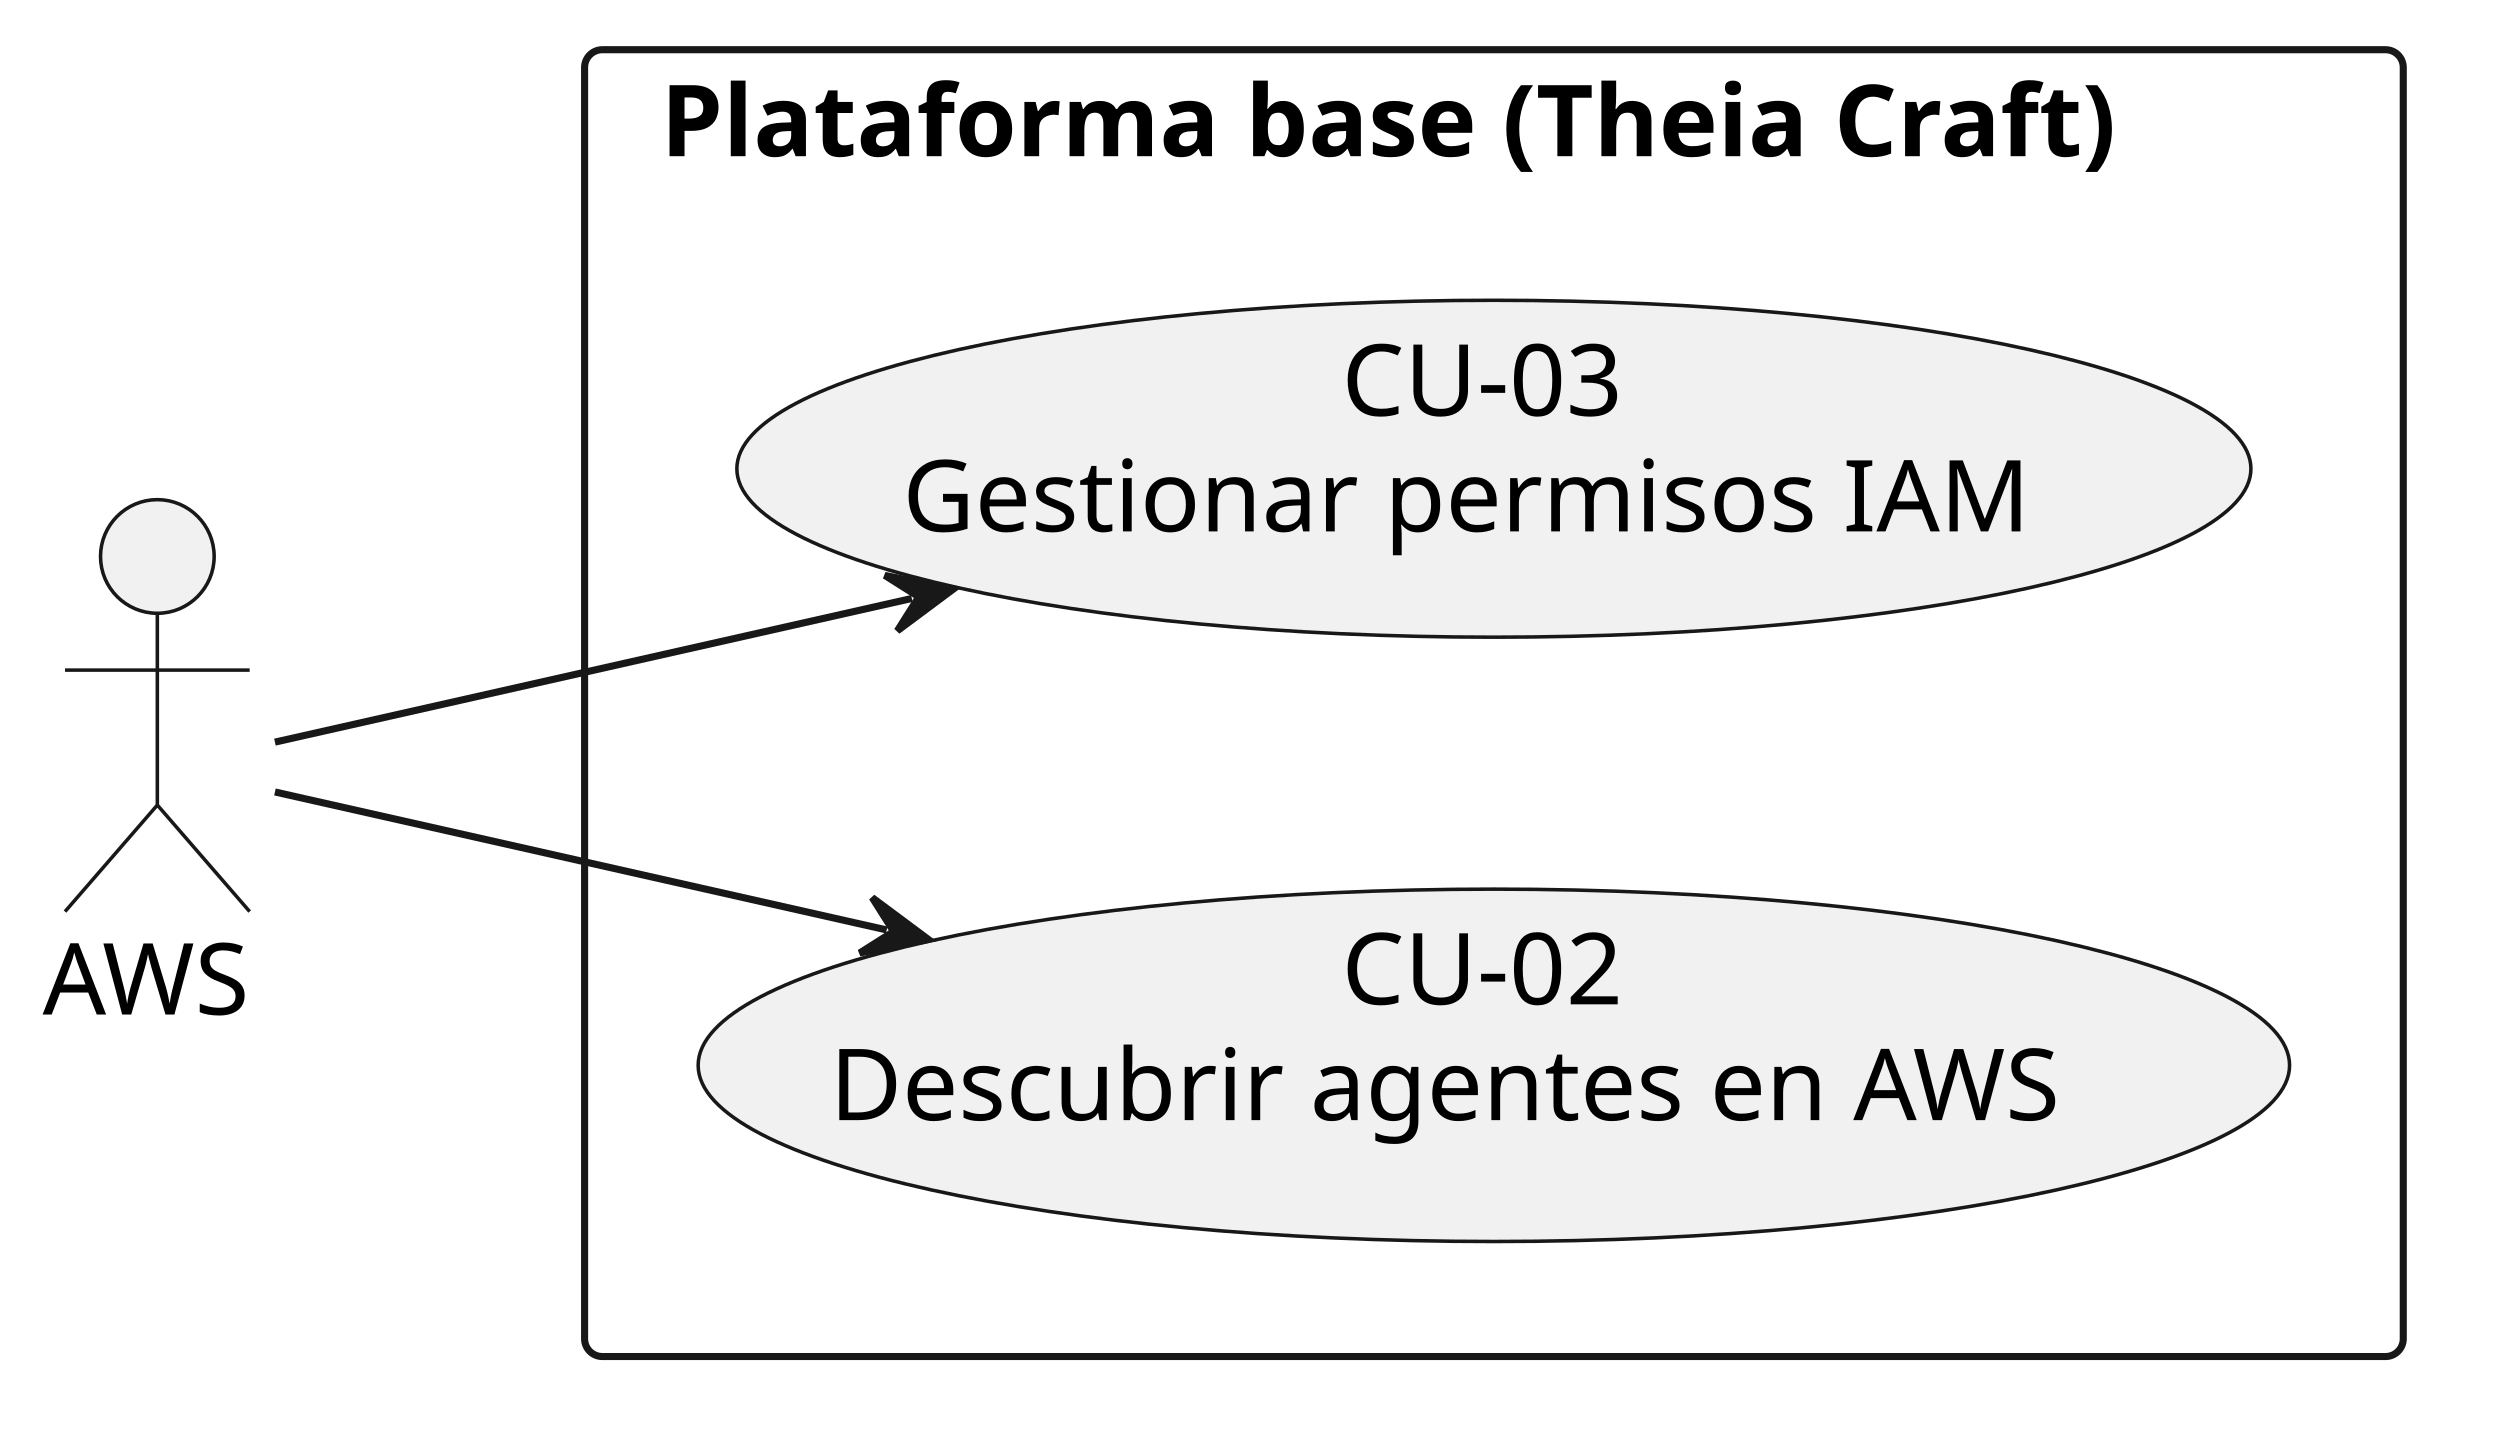
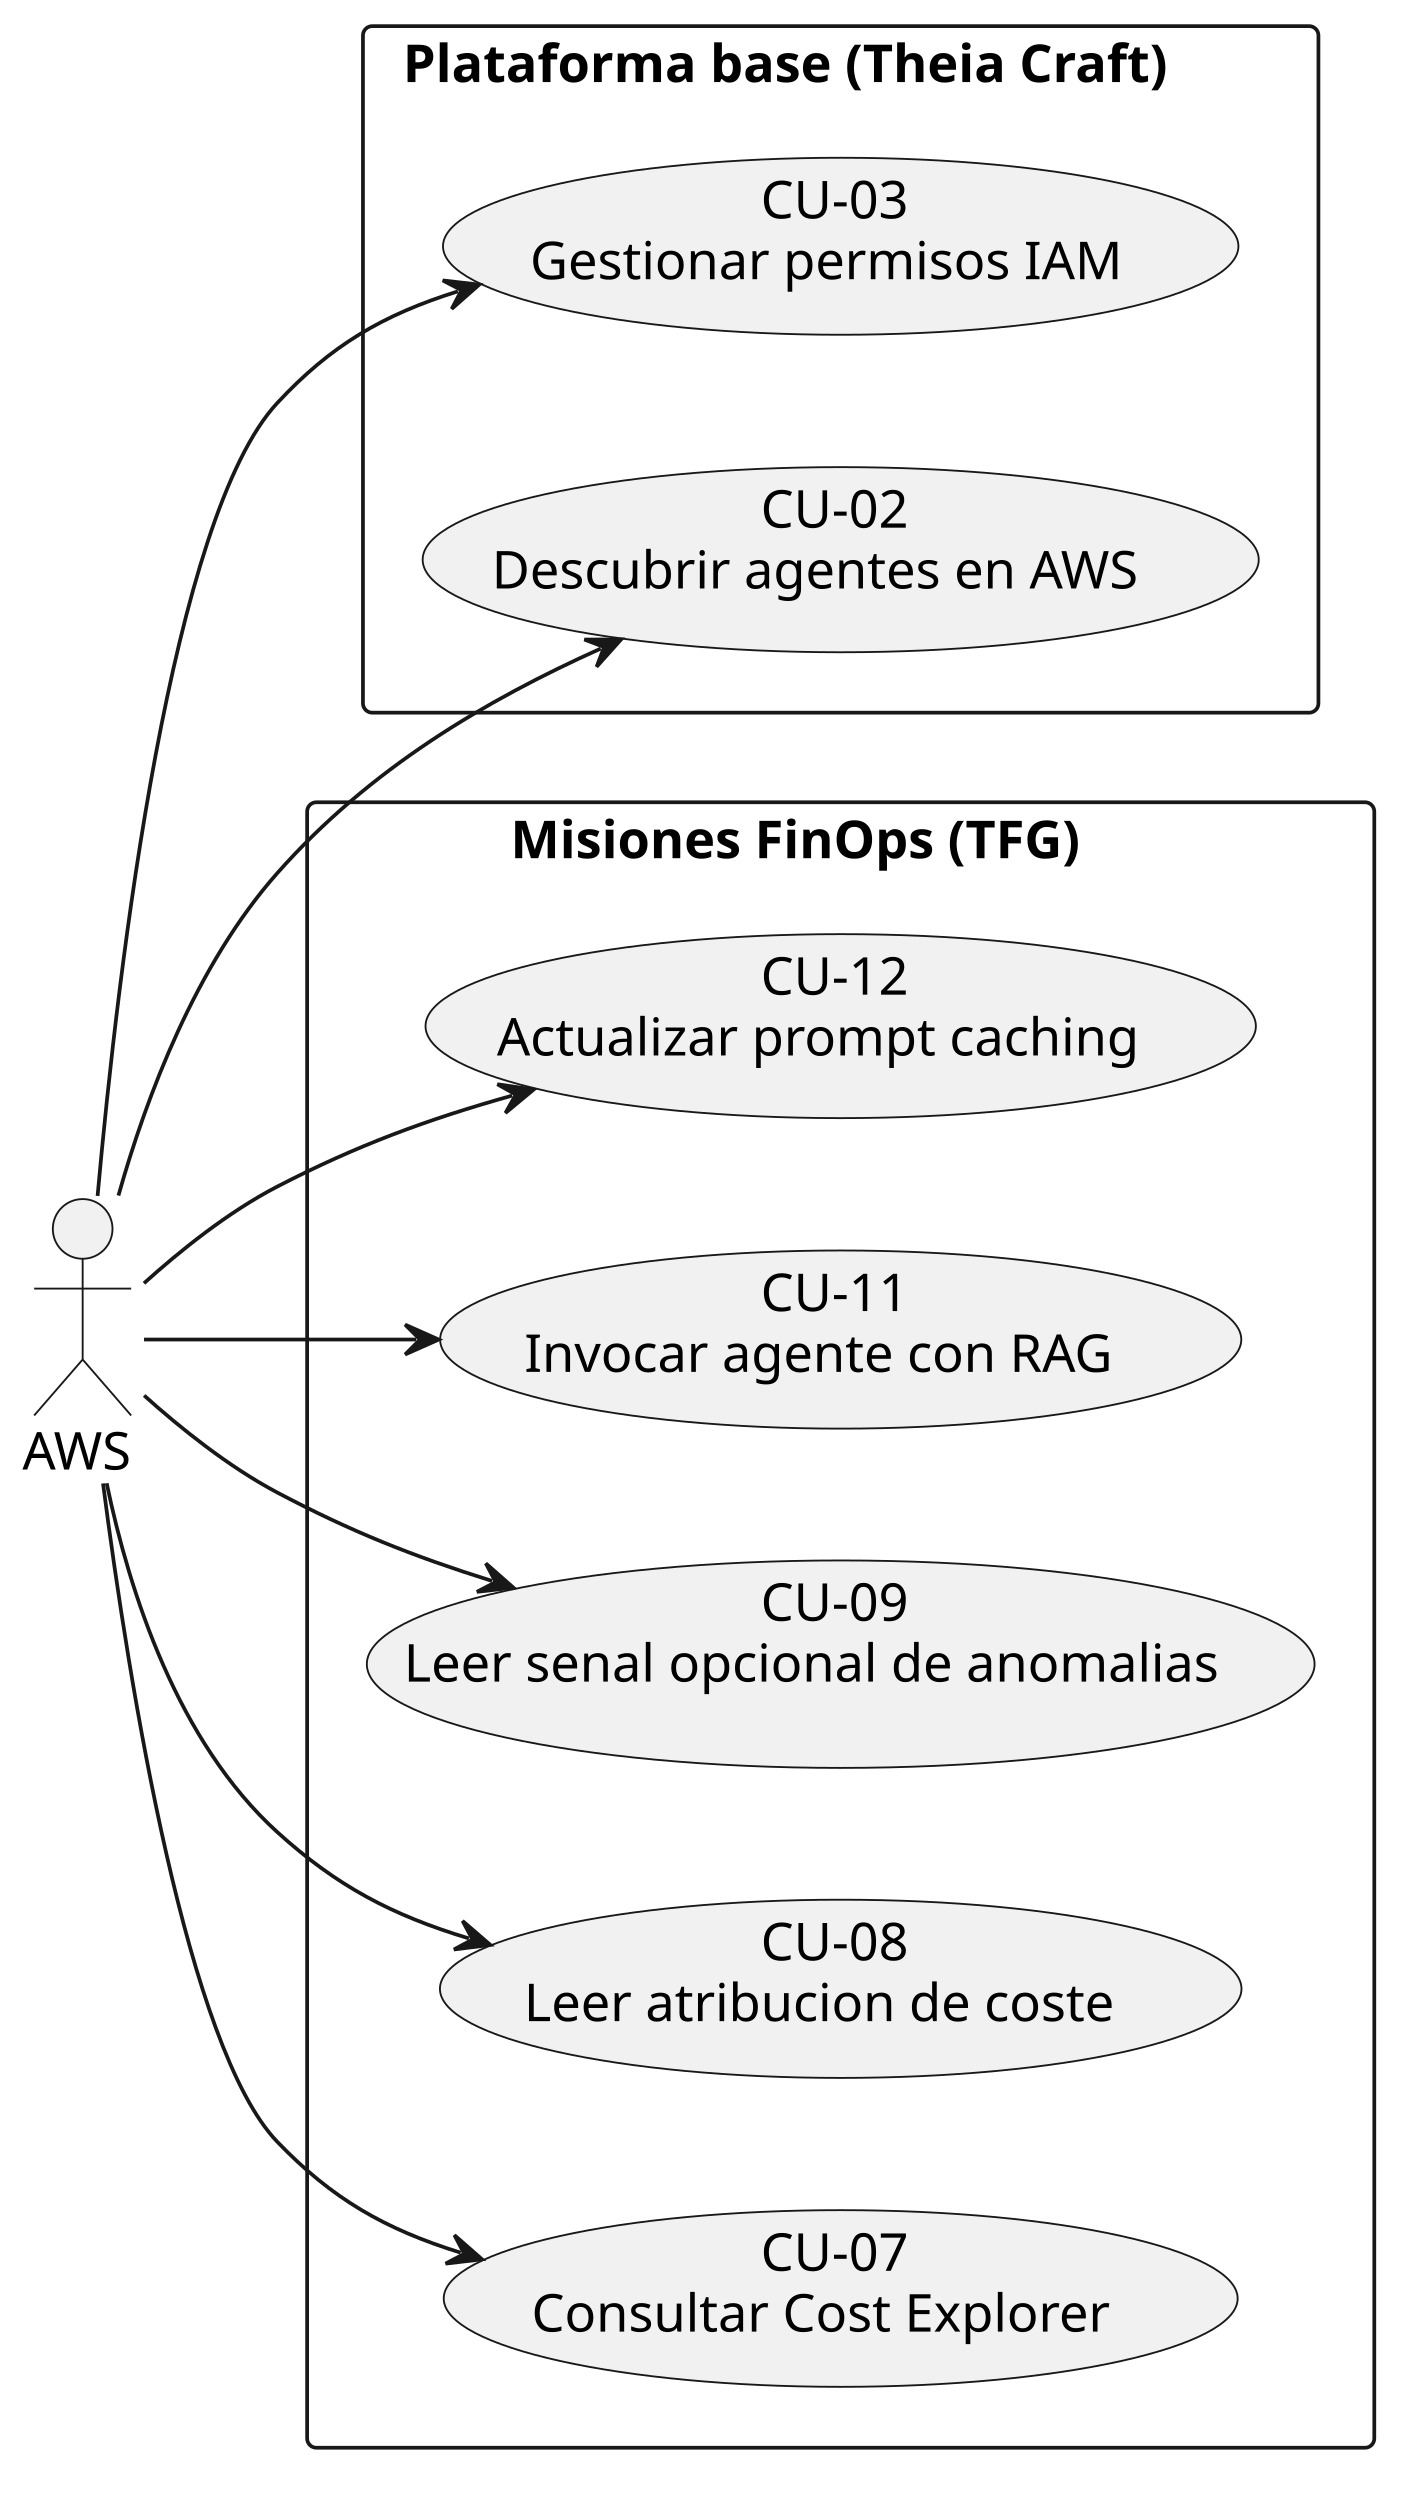
- <svg xmlns="http://www.w3.org/2000/svg" contentStyleType="text/css" data-diagram-type="DESCRIPTION" height="205px" preserveAspectRatio="none" style="width:352px;height:205px;background:#FFFFFF;" version="1.1" viewBox="0 0 352 205" width="352px" zoomAndPan="magnify">
+ <svg xmlns="http://www.w3.org/2000/svg" contentStyleType="text/css" data-diagram-type="DESCRIPTION" height="670px" preserveAspectRatio="none" style="width:382px;height:670px;background:#FFFFFF;" version="1.1" viewBox="0 0 382 670" width="382px" zoomAndPan="magnify">
  <defs />
  <g>
    <g class="cluster" data-qualified-name="Plataforma base .Theia Craft." data-source-line="6" id="ent0003">
-       <rect fill="none" height="184" rx="2.5" ry="2.5" style="stroke:#181818;stroke-width:1;" width="256.07" x="82.31" y="7" />
-       <text fill="#000000" font-family="sans-serif" font-size="14" font-weight="700" lengthAdjust="spacing" textLength="234.678" x="93.006" y="21.995">Plataforma base (Theia Craft)</text>
+       <rect fill="none" height="184" rx="2.5" ry="2.5" style="stroke:#181818;stroke-width:1;" width="256.07" x="97.27" y="7" />
+       <text fill="#000000" font-family="sans-serif" font-size="14" font-weight="700" lengthAdjust="spacing" textLength="234.678" x="107.966" y="21.995">Plataforma base (Theia Craft)</text>
+     </g>
+     <g class="cluster" data-qualified-name="Misiones FinOps .TFG." data-source-line="11" id="ent0006">
+       <rect fill="none" height="441" rx="2.5" ry="2.5" style="stroke:#181818;stroke-width:1;" width="286" x="82.31" y="215" />
+       <text fill="#000000" font-family="sans-serif" font-size="14" font-weight="700" lengthAdjust="spacing" textLength="177.01" x="136.805" y="229.995">Misiones FinOps (TFG)</text>
    </g>
    <g class="entity" data-qualified-name="Plataforma base .Theia Craft..CU02" data-source-line="7" id="ent0004">
-       <ellipse cx="210.336" cy="149.997" fill="#F1F1F1" rx="112.036" ry="24.807" style="stroke:#181818;stroke-width:0.5;" />
-       <text fill="#000000" font-family="sans-serif" font-size="14" lengthAdjust="spacing" textLength="42.889" x="188.892" y="141.413">CU-02</text>
-       <text fill="#000000" font-family="sans-serif" font-size="14" lengthAdjust="spacing" textLength="187.038" x="116.817" y="157.71">Descubrir agentes en AWS</text>
+       <ellipse cx="225.306" cy="149.997" fill="#F1F1F1" rx="112.036" ry="24.807" style="stroke:#181818;stroke-width:0.5;" />
+       <text fill="#000000" font-family="sans-serif" font-size="14" lengthAdjust="spacing" textLength="42.889" x="203.862" y="141.413">CU-02</text>
+       <text fill="#000000" font-family="sans-serif" font-size="14" lengthAdjust="spacing" textLength="187.038" x="131.787" y="157.71">Descubrir agentes en AWS</text>
    </g>
    <g class="entity" data-qualified-name="Plataforma base .Theia Craft..CU03" data-source-line="8" id="ent0005">
-       <ellipse cx="210.339" cy="65.998" fill="#F1F1F1" rx="106.589" ry="23.718" style="stroke:#181818;stroke-width:0.5;" />
-       <text fill="#000000" font-family="sans-serif" font-size="14" lengthAdjust="spacing" textLength="42.889" x="188.894" y="58.526">CU-03</text>
-       <text fill="#000000" font-family="sans-serif" font-size="14" lengthAdjust="spacing" textLength="166.53" x="127.073" y="74.823">Gestionar permisos IAM</text>
+       <ellipse cx="225.309" cy="65.998" fill="#F1F1F1" rx="106.589" ry="23.718" style="stroke:#181818;stroke-width:0.5;" />
+       <text fill="#000000" font-family="sans-serif" font-size="14" lengthAdjust="spacing" textLength="42.889" x="203.864" y="58.526">CU-03</text>
+       <text fill="#000000" font-family="sans-serif" font-size="14" lengthAdjust="spacing" textLength="166.53" x="142.043" y="74.823">Gestionar permisos IAM</text>
+     </g>
+     <g class="entity" data-qualified-name="Misiones FinOps .TFG..CU07" data-source-line="12" id="ent0007">
+       <ellipse cx="225.306" cy="615.997" fill="#F1F1F1" rx="106.386" ry="23.677" style="stroke:#181818;stroke-width:0.5;" />
+       <text fill="#000000" font-family="sans-serif" font-size="14" lengthAdjust="spacing" textLength="42.889" x="203.862" y="608.567">CU-07</text>
+       <text fill="#000000" font-family="sans-serif" font-size="14" lengthAdjust="spacing" textLength="165.717" x="142.447" y="624.863">Consultar Cost Explorer</text>
+     </g>
+     <g class="entity" data-qualified-name="Misiones FinOps .TFG..CU08" data-source-line="13" id="ent0008">
+       <ellipse cx="225.312" cy="533.002" fill="#F1F1F1" rx="107.412" ry="23.882" style="stroke:#181818;stroke-width:0.5;" />
+       <text fill="#000000" font-family="sans-serif" font-size="14" lengthAdjust="spacing" textLength="42.889" x="203.867" y="525.362">CU-08</text>
+       <text fill="#000000" font-family="sans-serif" font-size="14" lengthAdjust="spacing" textLength="169.791" x="140.416" y="541.659">Leer atribucion de coste</text>
+     </g>
+     <g class="entity" data-qualified-name="Misiones FinOps .TFG..CU09" data-source-line="14" id="ent0009">
+       <ellipse cx="225.31" cy="446" fill="#F1F1F1" rx="127" ry="27.8" style="stroke:#181818;stroke-width:0.5;" />
+       <text fill="#000000" font-family="sans-serif" font-size="14" lengthAdjust="spacing" textLength="42.889" x="203.866" y="434.37">CU-09</text>
+       <text fill="#000000" font-family="sans-serif" font-size="14" lengthAdjust="spacing" textLength="234.165" x="108.227" y="450.667">Leer senal opcional de anomalias</text>
+     </g>
+     <g class="entity" data-qualified-name="Misiones FinOps .TFG..CU11" data-source-line="15" id="ent0010">
+       <ellipse cx="225.308" cy="359.002" fill="#F1F1F1" rx="107.358" ry="23.872" style="stroke:#181818;stroke-width:0.5;" />
+       <text fill="#000000" font-family="sans-serif" font-size="14" lengthAdjust="spacing" textLength="42.889" x="203.863" y="351.372">CU-11</text>
+       <text fill="#000000" font-family="sans-serif" font-size="14" lengthAdjust="spacing" textLength="169.579" x="140.518" y="367.669">Invocar agente con RAG</text>
+     </g>
+     <g class="entity" data-qualified-name="Misiones FinOps .TFG..CU12" data-source-line="16" id="ent0011">
+       <ellipse cx="225.31" cy="275.004" fill="#F1F1F1" rx="111.27" ry="24.654" style="stroke:#181818;stroke-width:0.5;" />
+       <text fill="#000000" font-family="sans-serif" font-size="14" lengthAdjust="spacing" textLength="42.889" x="203.866" y="266.576">CU-12</text>
+       <text fill="#000000" font-family="sans-serif" font-size="14" lengthAdjust="spacing" textLength="184.297" x="133.162" y="282.873">Actualizar prompt caching</text>
    </g>
    <g class="entity" data-qualified-name="AWS" data-source-line="4" id="ent0002">
-       <ellipse cx="22.153" cy="78.35" fill="#F1F1F1" rx="8" ry="8" style="stroke:#181818;stroke-width:0.5;" />
-       <path d="M22.153,86.35 L22.153,113.35 M9.153,94.35 L35.153,94.35 M22.153,113.35 L9.153,128.35 M22.153,113.35 L35.153,128.35" fill="none" style="stroke:#181818;stroke-width:0.5;" />
-       <text fill="#000000" font-family="sans-serif" font-size="14" lengthAdjust="spacing" textLength="32.307" x="6" y="142.845">AWS</text>
+       <ellipse cx="22.153" cy="329.35" fill="#F1F1F1" rx="8" ry="8" style="stroke:#181818;stroke-width:0.5;" />
+       <path d="M22.153,337.35 L22.153,364.35 M9.153,345.35 L35.153,345.35 M22.153,364.35 L9.153,379.35 M22.153,364.35 L35.153,379.35" fill="none" style="stroke:#181818;stroke-width:0.5;" />
+       <text fill="#000000" font-family="sans-serif" font-size="14" lengthAdjust="spacing" textLength="32.307" x="6" y="393.845">AWS</text>
    </g>
-     <g class="link" data-entity-1="ent0002" data-entity-2="ent0004" data-link-type="dependency" data-source-line="11" id="lnk6">
-       <path d="M38.71,111.51 C59.07,116.1 90.387,123.17 124.847,130.94" fill="none" id="AWS-to-CU02" style="stroke:#181818;stroke-width:1;" />
-       <polygon fill="#181818" points="130.7,132.26,122.8,126.378,125.823,131.16,121.041,134.182,130.7,132.26" style="stroke:#181818;stroke-width:1;" />
+     <g class="link" data-entity-1="ent0002" data-entity-2="ent0004" data-link-type="dependency" data-source-line="19" id="lnk12">
+       <path d="M31.74,320.41 C39.29,293.66 52.55,258.59 74.31,234 C99.13,205.95 130.188,187.671 160.988,173.821" fill="none" id="AWS-to-CU02" style="stroke:#181818;stroke-width:1;" />
+       <polygon fill="#181818" points="166.46,171.36,156.611,171.403,161.9,173.411,159.892,178.699,166.46,171.36" style="stroke:#181818;stroke-width:1;" />
    </g>
-     <g class="link" data-entity-1="ent0002" data-entity-2="ent0005" data-link-type="dependency" data-source-line="12" id="lnk7">
-       <path d="M38.71,104.49 C59.77,99.74 92.957,92.25 128.387,84.26" fill="none" id="AWS-to-CU03" style="stroke:#181818;stroke-width:1;" />
-       <polygon fill="#181818" points="134.24,82.94,124.581,81.018,129.363,84.04,126.34,88.822,134.24,82.94" style="stroke:#181818;stroke-width:1;" />
+     <g class="link" data-entity-1="ent0002" data-entity-2="ent0005" data-link-type="dependency" data-source-line="20" id="lnk13">
+       <path d="M26.15,320.51 C31.78,258.02 46.02,138.4 74.31,108 C88.68,92.56 102.485,84.427 122.715,78.077" fill="none" id="AWS-to-CU03" style="stroke:#181818;stroke-width:1;" />
+       <polygon fill="#181818" points="128.44,76.28,118.655,75.159,123.669,77.777,121.051,82.792,128.44,76.28" style="stroke:#181818;stroke-width:1;" />
+     </g>
+     <g class="link" data-entity-1="ent0002" data-entity-2="ent0007" data-link-type="dependency" data-source-line="21" id="lnk14">
+       <path d="M27.61,397.56 C34.72,452.39 50.31,549.04 74.31,574 C89.02,589.3 103.08,597.39 123.46,603.72" fill="none" id="AWS-to-CU07" style="stroke:#181818;stroke-width:1;" />
+       <polygon fill="#181818" points="129.19,605.5,121.781,599.01,124.415,604.017,119.409,606.65,129.19,605.5" style="stroke:#181818;stroke-width:1;" />
+     </g>
+     <g class="link" data-entity-1="ent0002" data-entity-2="ent0008" data-link-type="dependency" data-source-line="22" id="lnk15">
+       <path d="M28.59,397.51 C34.75,427.07 47.65,466.8 74.31,491 C90.23,505.45 104.977,513.243 125.677,519.503" fill="none" id="AWS-to-CU08" style="stroke:#181818;stroke-width:1;" />
+       <polygon fill="#181818" points="131.42,521.24,123.963,514.806,126.634,519.793,121.647,522.463,131.42,521.24" style="stroke:#181818;stroke-width:1;" />
+     </g>
+     <g class="link" data-entity-1="ent0002" data-entity-2="ent0009" data-link-type="dependency" data-source-line="23" id="lnk16">
+       <path d="M38.63,373.99 C48.24,382.62 61.23,393.08 74.31,400 C93.93,410.38 110.534,417.017 131.864,423.697" fill="none" id="AWS-to-CU09" style="stroke:#181818;stroke-width:1;" />
+       <polygon fill="#181818" points="137.59,425.49,130.197,418.983,132.819,423.996,127.806,426.617,137.59,425.49" style="stroke:#181818;stroke-width:1;" />
+     </g>
+     <g class="link" data-entity-1="ent0002" data-entity-2="ent0010" data-link-type="dependency" data-source-line="24" id="lnk17">
+       <path d="M38.6,359 C56.17,359 80.48,359 111.57,359" fill="none" id="AWS-to-CU11" style="stroke:#181818;stroke-width:1;" />
+       <polygon fill="#181818" points="117.57,359,108.57,355,112.57,359,108.57,363,117.57,359" style="stroke:#181818;stroke-width:1;" />
+     </g>
+     <g class="link" data-entity-1="ent0002" data-entity-2="ent0011" data-link-type="dependency" data-source-line="25" id="lnk18">
+       <path d="M38.58,343.92 C48.18,335.27 61.17,324.8 74.31,318 C95.6,306.98 114.325,300.076 137.265,293.616" fill="none" id="AWS-to-CU12" style="stroke:#181818;stroke-width:1;" />
+       <polygon fill="#181818" points="143.04,291.99,133.293,290.579,138.227,293.345,135.461,298.28,143.04,291.99" style="stroke:#181818;stroke-width:1;" />
    </g>
  </g>
</svg>
